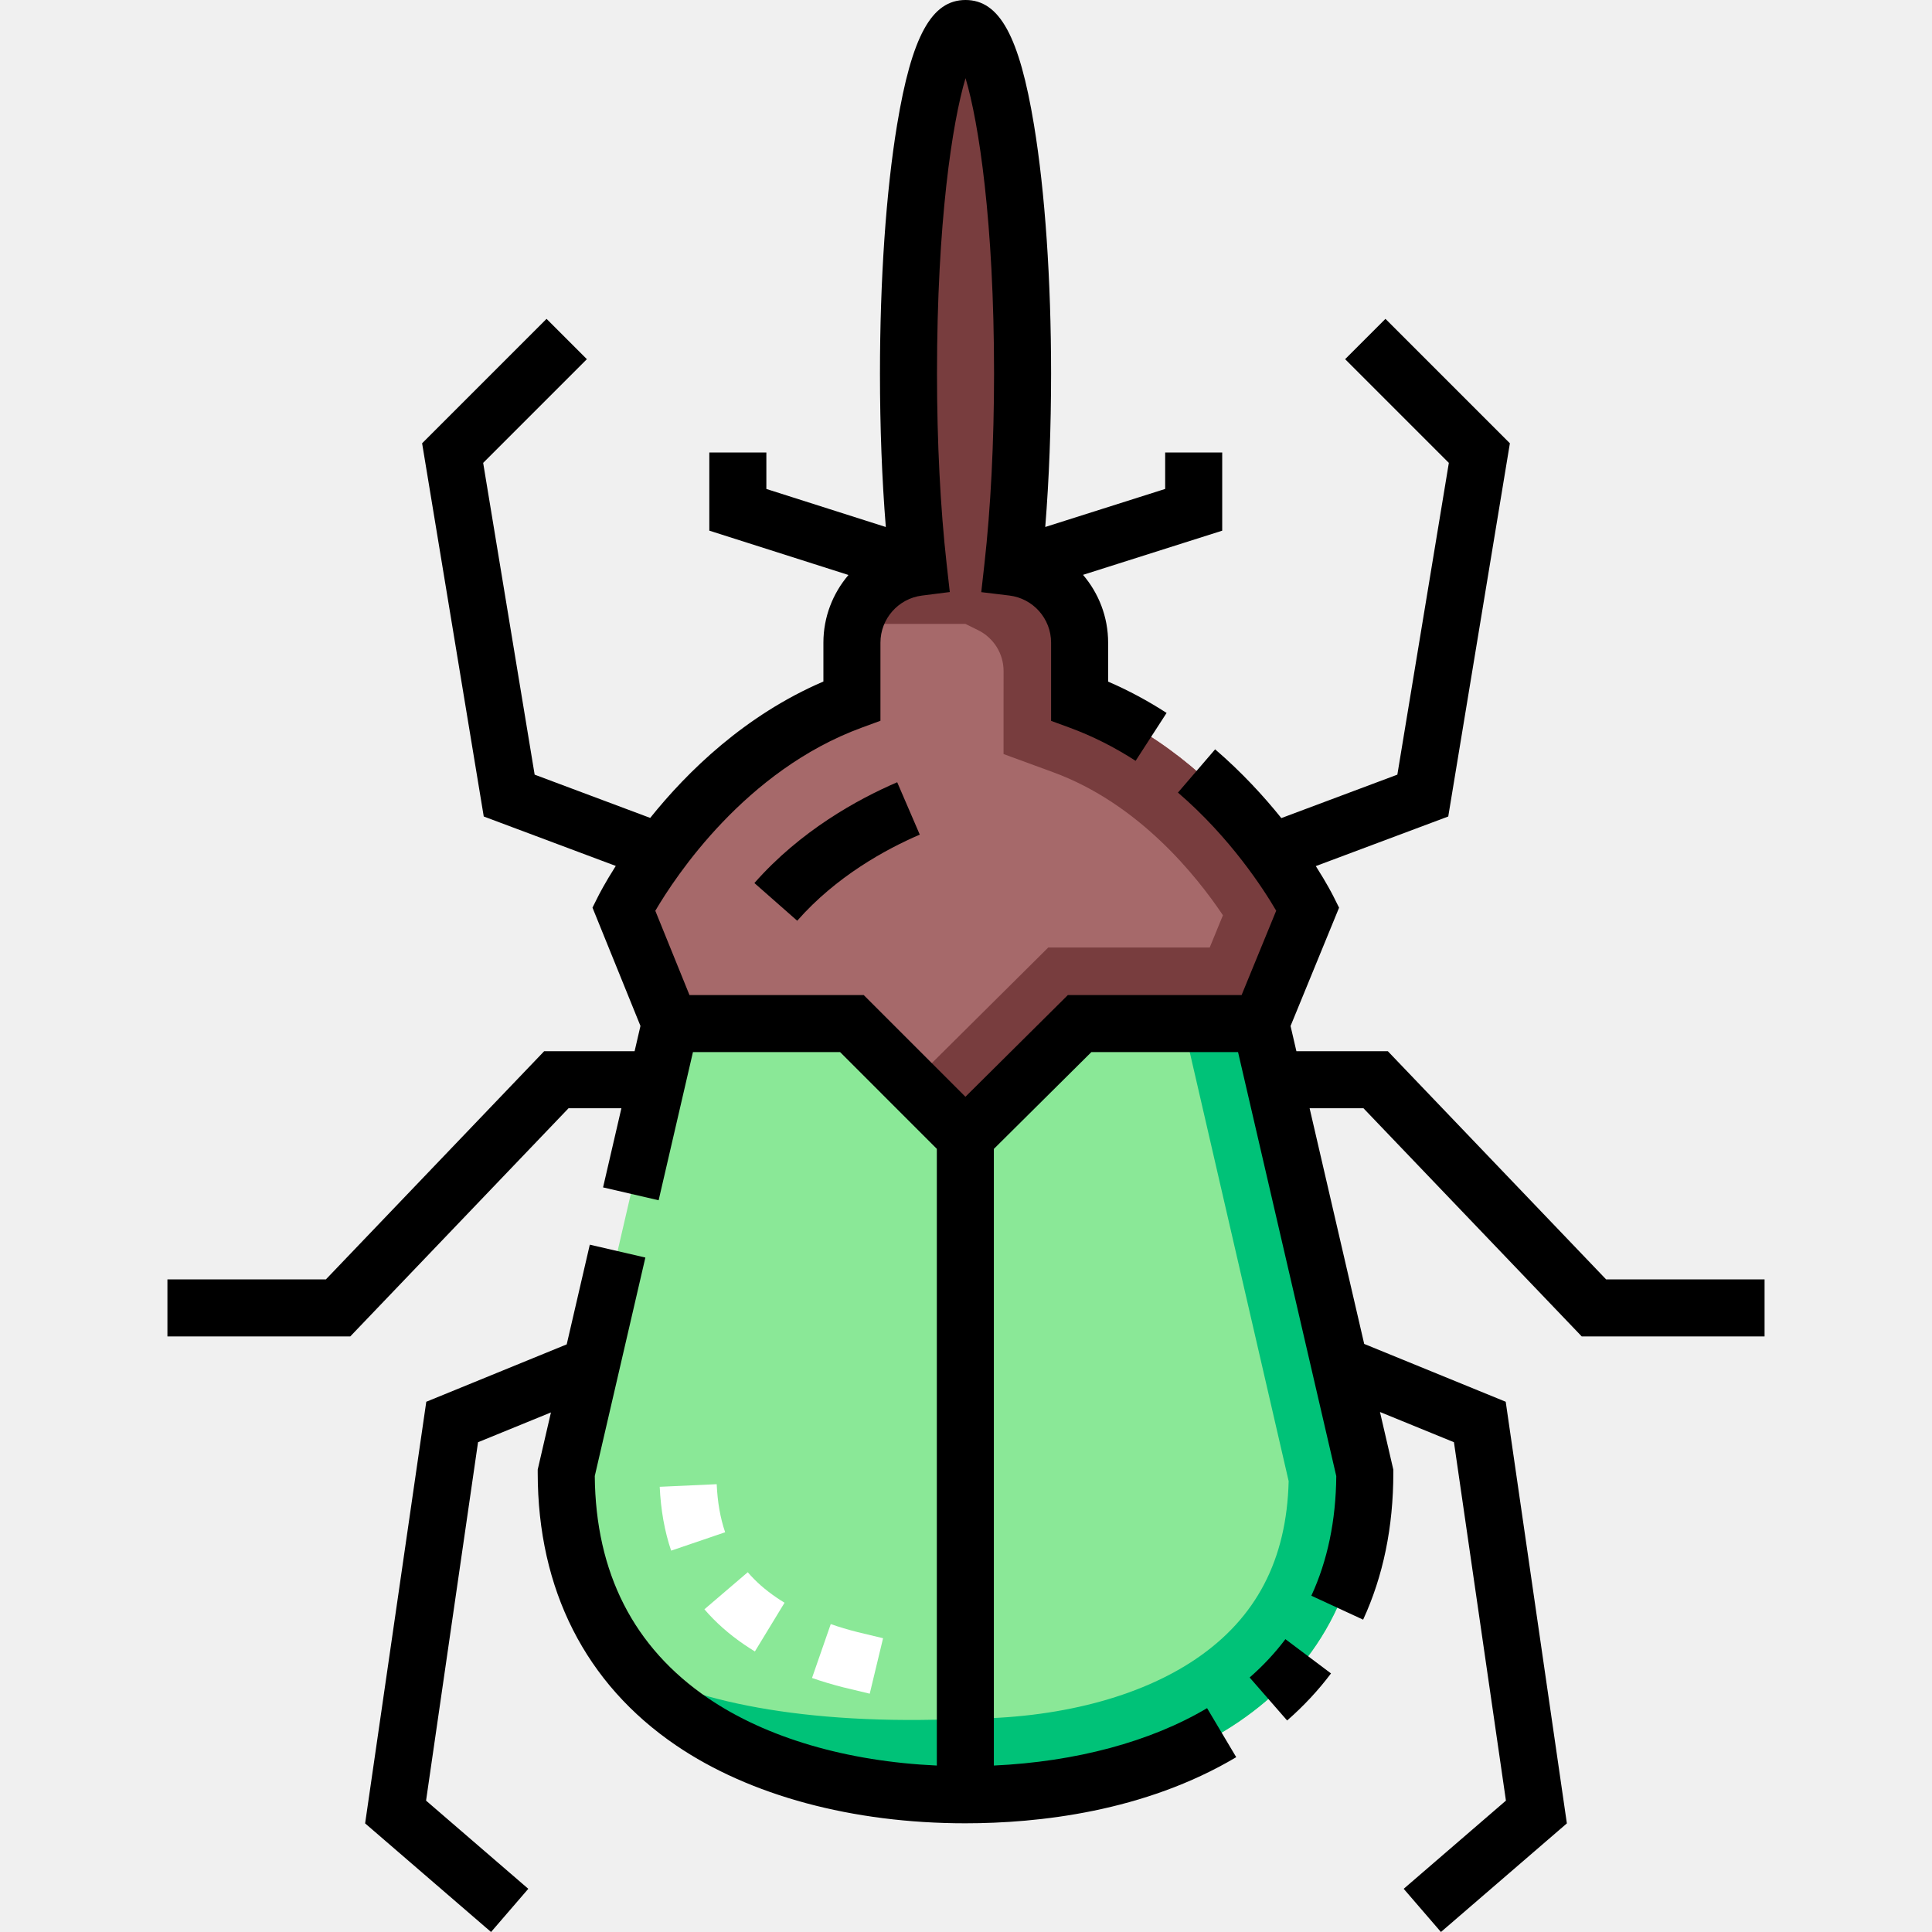
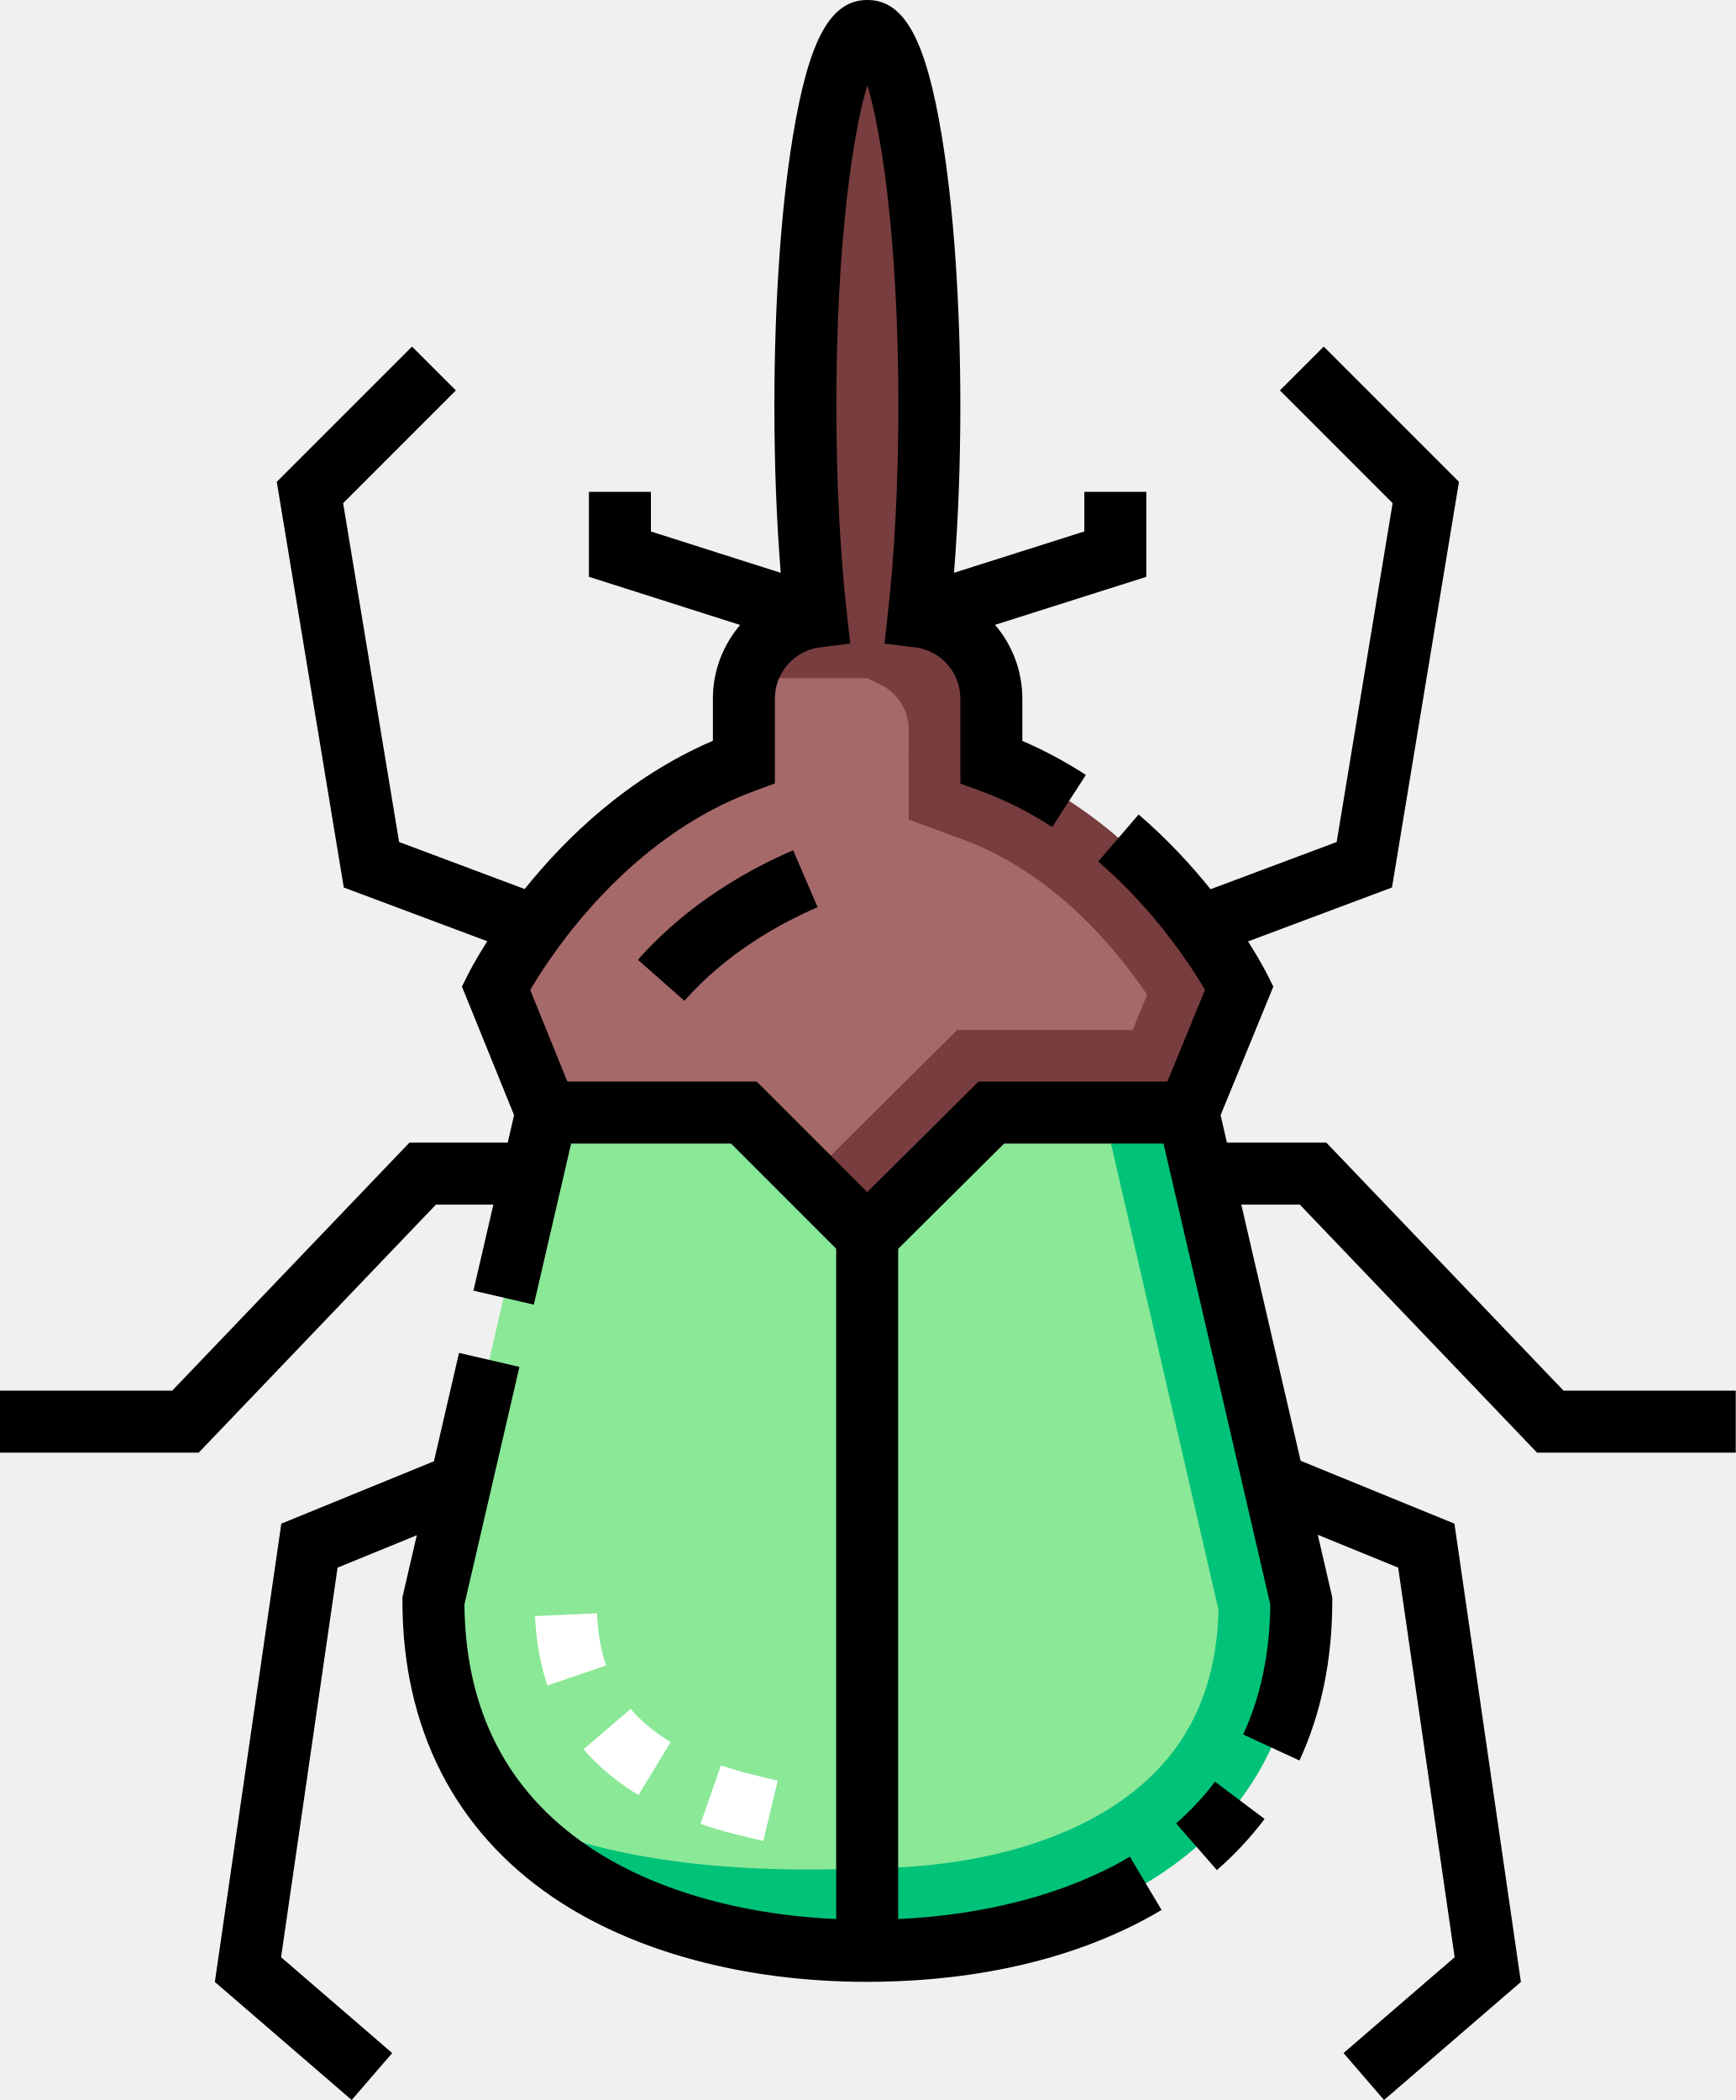
- <svg xmlns="http://www.w3.org/2000/svg" id="Capa_1" enable-background="new 0 0 508.054 508.054" height="512" viewBox="0 0 508.054 508.054" width="512">
-   <g>
-     <g>
-       <path d="m331.53 269.169h-47.627l-30.046 29.831-29.829-29.831h-47.766l-27.359 118.133c0 61.699 53.255 84.666 104.939 84.666s105.061-22.968 105.061-84.638z" fill="#8ae897" />
-       <path d="m331.53 269.169h-20.397l27.743 120.331c-.518 20.657-8.5 35.959-24.358 46.73-14.942 10.148-36.49 15.737-60.675 15.737-42.928 1.942-72.898-4.926-88.492-14.387 19.74 24.424 54.455 34.387 88.492 34.387 51.684 0 105.061-22.967 105.061-84.637z" fill="#00c278" />
-       <path d="m283.903 184.327v-15.327c0-10.225-7.679-18.644-17.581-19.84 1.629-14.518 2.581-32.041 2.581-50.91 0-50.12-6.716-90.75-15-90.75s-15 40.63-15 90.75c0 18.878.953 36.408 2.583 50.929-9.843 1.251-17.458 9.638-17.458 19.821v15.302c-39.974 14.661-60 54.698-60 54.698l12.234 30.169h47.766l29.829 29.831 30.046-29.831h47.627l12.373-30.169s-20.003-39.992-60-54.673z" fill="#a6696a" />
-       <path d="m283.903 184.327v-15.327c0-10.225-7.679-18.644-17.581-19.84 1.629-14.518 2.581-32.041 2.581-50.91 0-50.12-6.716-90.75-15-90.75s-15 40.63-15 90.75c0 18.878.953 36.408 2.583 50.929-8.193 1.042-14.825 7.034-16.825 14.883h29.195l3.354 1.65c4.108 2.021 6.708 6.205 6.702 10.783l-.01 7.83v13.963l13.108 4.812c22.431 8.233 37.591 27.14 44.583 37.584l-3.479 8.482h-42.455l-35.946 35.688 14.144 14.146 30.046-29.831h47.627l12.373-30.169s-20.003-39.992-60-54.673z" fill="#783d3e" />
+ <svg xmlns="http://www.w3.org/2000/svg" width="423.258" height="512" enable-background="new 0 0 508.054 508.054" version="1.1" viewBox="0 0 419.996 508.054">
+   <g transform="translate(-44.028)">
+     <path d="m331.53 269.169h-47.627l-30.046 29.831-29.829-29.831h-47.766l-27.359 118.133c0 61.699 53.255 84.666 104.939 84.666s105.061-22.968 105.061-84.638z" fill="#8ae897" />
+     <path d="m331.53 269.169h-20.397l27.743 120.331c-.518 20.657-8.5 35.959-24.358 46.73-14.942 10.148-36.49 15.737-60.675 15.737-42.928 1.942-72.898-4.926-88.492-14.387 19.74 24.424 54.455 34.387 88.492 34.387 51.684 0 105.061-22.967 105.061-84.637z" fill="#00c278" />
+     <path d="m283.903 184.327v-15.327c0-10.225-7.679-18.644-17.581-19.84 1.629-14.518 2.581-32.041 2.581-50.91 0-50.12-6.716-90.75-15-90.75s-15 40.63-15 90.75c0 18.878.953 36.408 2.583 50.929-9.843 1.251-17.458 9.638-17.458 19.821v15.302c-39.974 14.661-60 54.698-60 54.698l12.234 30.169h47.766l29.829 29.831 30.046-29.831h47.627l12.373-30.169s-20.003-39.992-60-54.673z" fill="#a6696a" />
+     <path d="m283.903 184.327v-15.327c0-10.225-7.679-18.644-17.581-19.84 1.629-14.518 2.581-32.041 2.581-50.91 0-50.12-6.716-90.75-15-90.75s-15 40.63-15 90.75c0 18.878.953 36.408 2.583 50.929-8.193 1.042-14.825 7.034-16.825 14.883h29.195l3.354 1.65c4.108 2.021 6.708 6.205 6.702 10.783l-.01 7.83v13.963l13.108 4.812c22.431 8.233 37.591 27.14 44.583 37.584l-3.479 8.482h-42.455l-35.946 35.688 14.144 14.146 30.046-29.831h47.627l12.373-30.169s-20.003-39.992-60-54.673z" fill="#783d3e" />
+     <path d="m328.614 441.128 9.859 11.305c4.316-3.765 8.198-7.928 11.54-12.376l-11.992-9.01c-2.714 3.612-5.879 7.004-9.407 10.081z" />
+     <g fill="#fff">
+       <path d="m195.772 432.515c.881.6 1.803 1.193 2.74 1.764l7.801-12.812c-.721-.439-1.429-.895-2.103-1.353-3.005-2.045-5.482-4.228-7.572-6.671l-11.4 9.749c2.927 3.421 6.471 6.558 10.534 9.323z" />
+       <path d="m173.485 390.979c.278 6.105 1.29 11.755 3.006 16.792l14.199-4.837c-1.277-3.749-2.004-7.883-2.221-12.639z" />
+       <path d="m232.219 430.801-6.776-1.629c-2.412-.611-4.761-1.313-6.982-2.085l-4.928 14.167c2.628.915 5.396 1.742 8.313 2.48l6.865 1.651z" />
    </g>
-     <g>
-       <path d="m328.614 441.128 9.859 11.305c4.316-3.765 8.198-7.928 11.54-12.376l-11.992-9.01c-2.714 3.612-5.879 7.004-9.407 10.081z" />
-       <g fill="#fff">
-         <path d="m195.772 432.515c.881.6 1.803 1.193 2.74 1.764l7.801-12.812c-.721-.439-1.429-.895-2.103-1.353-3.005-2.045-5.482-4.228-7.572-6.671l-11.4 9.749c2.927 3.421 6.471 6.558 10.534 9.323z" />
-         <path d="m173.485 390.979c.278 6.105 1.29 11.755 3.006 16.792l14.199-4.837c-1.277-3.749-2.004-7.883-2.221-12.639z" />
-         <path d="m232.219 430.801-6.776-1.629c-2.412-.611-4.761-1.313-6.982-2.085l-4.928 14.167c2.628.915 5.396 1.742 8.313 2.48l6.865 1.651z" />
-       </g>
-       <path d="m198.382 232.213 11.26 9.91c10.259-11.657 23.189-18.748 32.23-22.644l-5.938-13.775c-10.453 4.505-25.453 12.761-37.552 26.509z" />
-       <path d="m422.355 336.438-57.395-60h-24.048l-1.537-6.634 12.76-31.111-1.524-3.048c-.159-.318-1.685-3.33-4.594-7.891l34.826-13.041 16.21-98.144-32.723-32.724-10.607 10.606 27.276 27.276-13.54 81.981-30.511 11.424c-4.619-5.749-10.416-12.071-17.408-18.082l-9.779 11.375c13.773 11.84 22.464 25.293 25.838 31.06l-9.099 22.184h-45.688l-26.936 26.744-26.742-26.744h-45.821l-8.987-22.164c5.291-9.023 23.668-36.932 54.284-48.161l4.918-1.804v-20.54c0-6.268 4.688-11.591 10.904-12.381l7.333-.932-.825-7.345c-1.66-14.779-2.537-32.101-2.537-50.092 0-39.83 4.01-66.015 7.5-77.696 3.49 11.681 7.5 37.866 7.5 77.696 0 17.982-.876 35.297-2.534 50.074l-.829 7.39 7.383.892c6.26.756 10.98 6.084 10.98 12.394v20.563l4.916 1.804c5.912 2.17 11.737 5.1 17.312 8.707l8.148-12.595c-4.969-3.214-10.122-5.973-15.377-8.234v-10.245c0-6.765-2.48-13.007-6.603-17.834l36.603-11.614v-20.552h-15v9.574l-31.535 10.006c1.008-12.508 1.535-26.233 1.535-40.33 0-24.637-1.596-47.861-4.494-65.393-3.856-23.337-9.073-32.857-18.005-32.857s-14.148 9.52-18.006 32.857c-2.898 17.532-4.494 40.756-4.494 65.393 0 14.1.527 27.827 1.537 40.336l-31.412-10.005v-9.581h-15v20.545l36.59 11.655c-4.115 4.827-6.59 11.06-6.59 17.8v10.217c-20.612 8.851-35.738 23.641-45.546 35.868l-30.386-11.377-13.54-81.981 27.276-27.276-10.607-10.606-32.724 32.724 16.21 98.144 34.717 13c-2.847 4.477-4.385 7.489-4.607 7.933l-1.517 3.032 12.616 31.111-1.54 6.65h-23.786l-57.395 60h-41.671v15h48.079l57.395-60h13.904l-4.819 20.808 14.613 3.385 9.023-38.961h38.698l25.436 25.438v162.172c-23.641-1.08-44.79-7.26-60.147-17.709-19.563-13.311-29.588-32.965-29.803-58.427l13.305-57.451-14.613-3.385-6.072 26.218-36.93 15.091-16.082 110.875 33.114 28.561 9.797-11.358-26.886-23.189 13.669-94.249 19.172-7.834-3.479 15.021v.857c0 30.699 12.576 55.482 36.369 71.671 19.425 13.216 46.44 20.495 76.07 20.495 19.162 0 47.078-3.017 71.248-17.387l-7.666-12.894c-14.858 8.834-34.55 14.096-56.067 15.093v-162.158l25.637-25.454h38.575l25.83 111.503c-.101 11.677-2.306 22.256-6.557 31.454l13.617 6.293c5.271-11.406 7.943-24.389 7.943-38.589v-.857l-3.513-15.164 19.454 7.949 13.669 94.249-26.886 23.189 9.797 11.358 33.114-28.561-16.081-110.876-37.214-15.207-14.356-61.972h14.165l57.395 60h48.079v-15h-41.669z" />
-     </g>
+     <path d="m198.382 232.213 11.26 9.91c10.259-11.657 23.189-18.748 32.23-22.644l-5.938-13.775c-10.453 4.505-25.453 12.761-37.552 26.509z" />
+     <path d="m422.355 336.438-57.395-60h-24.048l-1.537-6.634 12.76-31.111-1.524-3.048c-.159-.318-1.685-3.33-4.594-7.891l34.826-13.041 16.21-98.144-32.723-32.724-10.607 10.606 27.276 27.276-13.54 81.981-30.511 11.424c-4.619-5.749-10.416-12.071-17.408-18.082l-9.779 11.375c13.773 11.84 22.464 25.293 25.838 31.06l-9.099 22.184h-45.688l-26.936 26.744-26.742-26.744h-45.821l-8.987-22.164c5.291-9.023 23.668-36.932 54.284-48.161l4.918-1.804v-20.54c0-6.268 4.688-11.591 10.904-12.381l7.333-.932-.825-7.345c-1.66-14.779-2.537-32.101-2.537-50.092 0-39.83 4.01-66.015 7.5-77.696 3.49 11.681 7.5 37.866 7.5 77.696 0 17.982-.876 35.297-2.534 50.074l-.829 7.39 7.383.892c6.26.756 10.98 6.084 10.98 12.394v20.563l4.916 1.804c5.912 2.17 11.737 5.1 17.312 8.707l8.148-12.595c-4.969-3.214-10.122-5.973-15.377-8.234v-10.245c0-6.765-2.48-13.007-6.603-17.834l36.603-11.614v-20.552h-15v9.574l-31.535 10.006c1.008-12.508 1.535-26.233 1.535-40.33 0-24.637-1.596-47.861-4.494-65.393-3.856-23.337-9.073-32.857-18.005-32.857s-14.148 9.52-18.006 32.857c-2.898 17.532-4.494 40.756-4.494 65.393 0 14.1.527 27.827 1.537 40.336l-31.412-10.005v-9.581h-15v20.545l36.59 11.655c-4.115 4.827-6.59 11.06-6.59 17.8v10.217c-20.612 8.851-35.738 23.641-45.546 35.868l-30.386-11.377-13.54-81.981 27.276-27.276-10.607-10.606-32.724 32.724 16.21 98.144 34.717 13c-2.847 4.477-4.385 7.489-4.607 7.933l-1.517 3.032 12.616 31.111-1.54 6.65h-23.786l-57.395 60h-41.671v15h48.079l57.395-60h13.904l-4.819 20.808 14.613 3.385 9.023-38.961h38.698l25.436 25.438v162.172c-23.641-1.08-44.79-7.26-60.147-17.709-19.563-13.311-29.588-32.965-29.803-58.427l13.305-57.451-14.613-3.385-6.072 26.218-36.93 15.091-16.082 110.875 33.114 28.561 9.797-11.358-26.886-23.189 13.669-94.249 19.172-7.834-3.479 15.021v.857c0 30.699 12.576 55.482 36.369 71.671 19.425 13.216 46.44 20.495 76.07 20.495 19.162 0 47.078-3.017 71.248-17.387l-7.666-12.894c-14.858 8.834-34.55 14.096-56.067 15.093v-162.158l25.637-25.454h38.575l25.83 111.503c-.101 11.677-2.306 22.256-6.557 31.454l13.617 6.293c5.271-11.406 7.943-24.389 7.943-38.589v-.857l-3.513-15.164 19.454 7.949 13.669 94.249-26.886 23.189 9.797 11.358 33.114-28.561-16.081-110.876-37.214-15.207-14.356-61.972h14.165l57.395 60h48.079v-15h-41.669z" />
  </g>
</svg>
